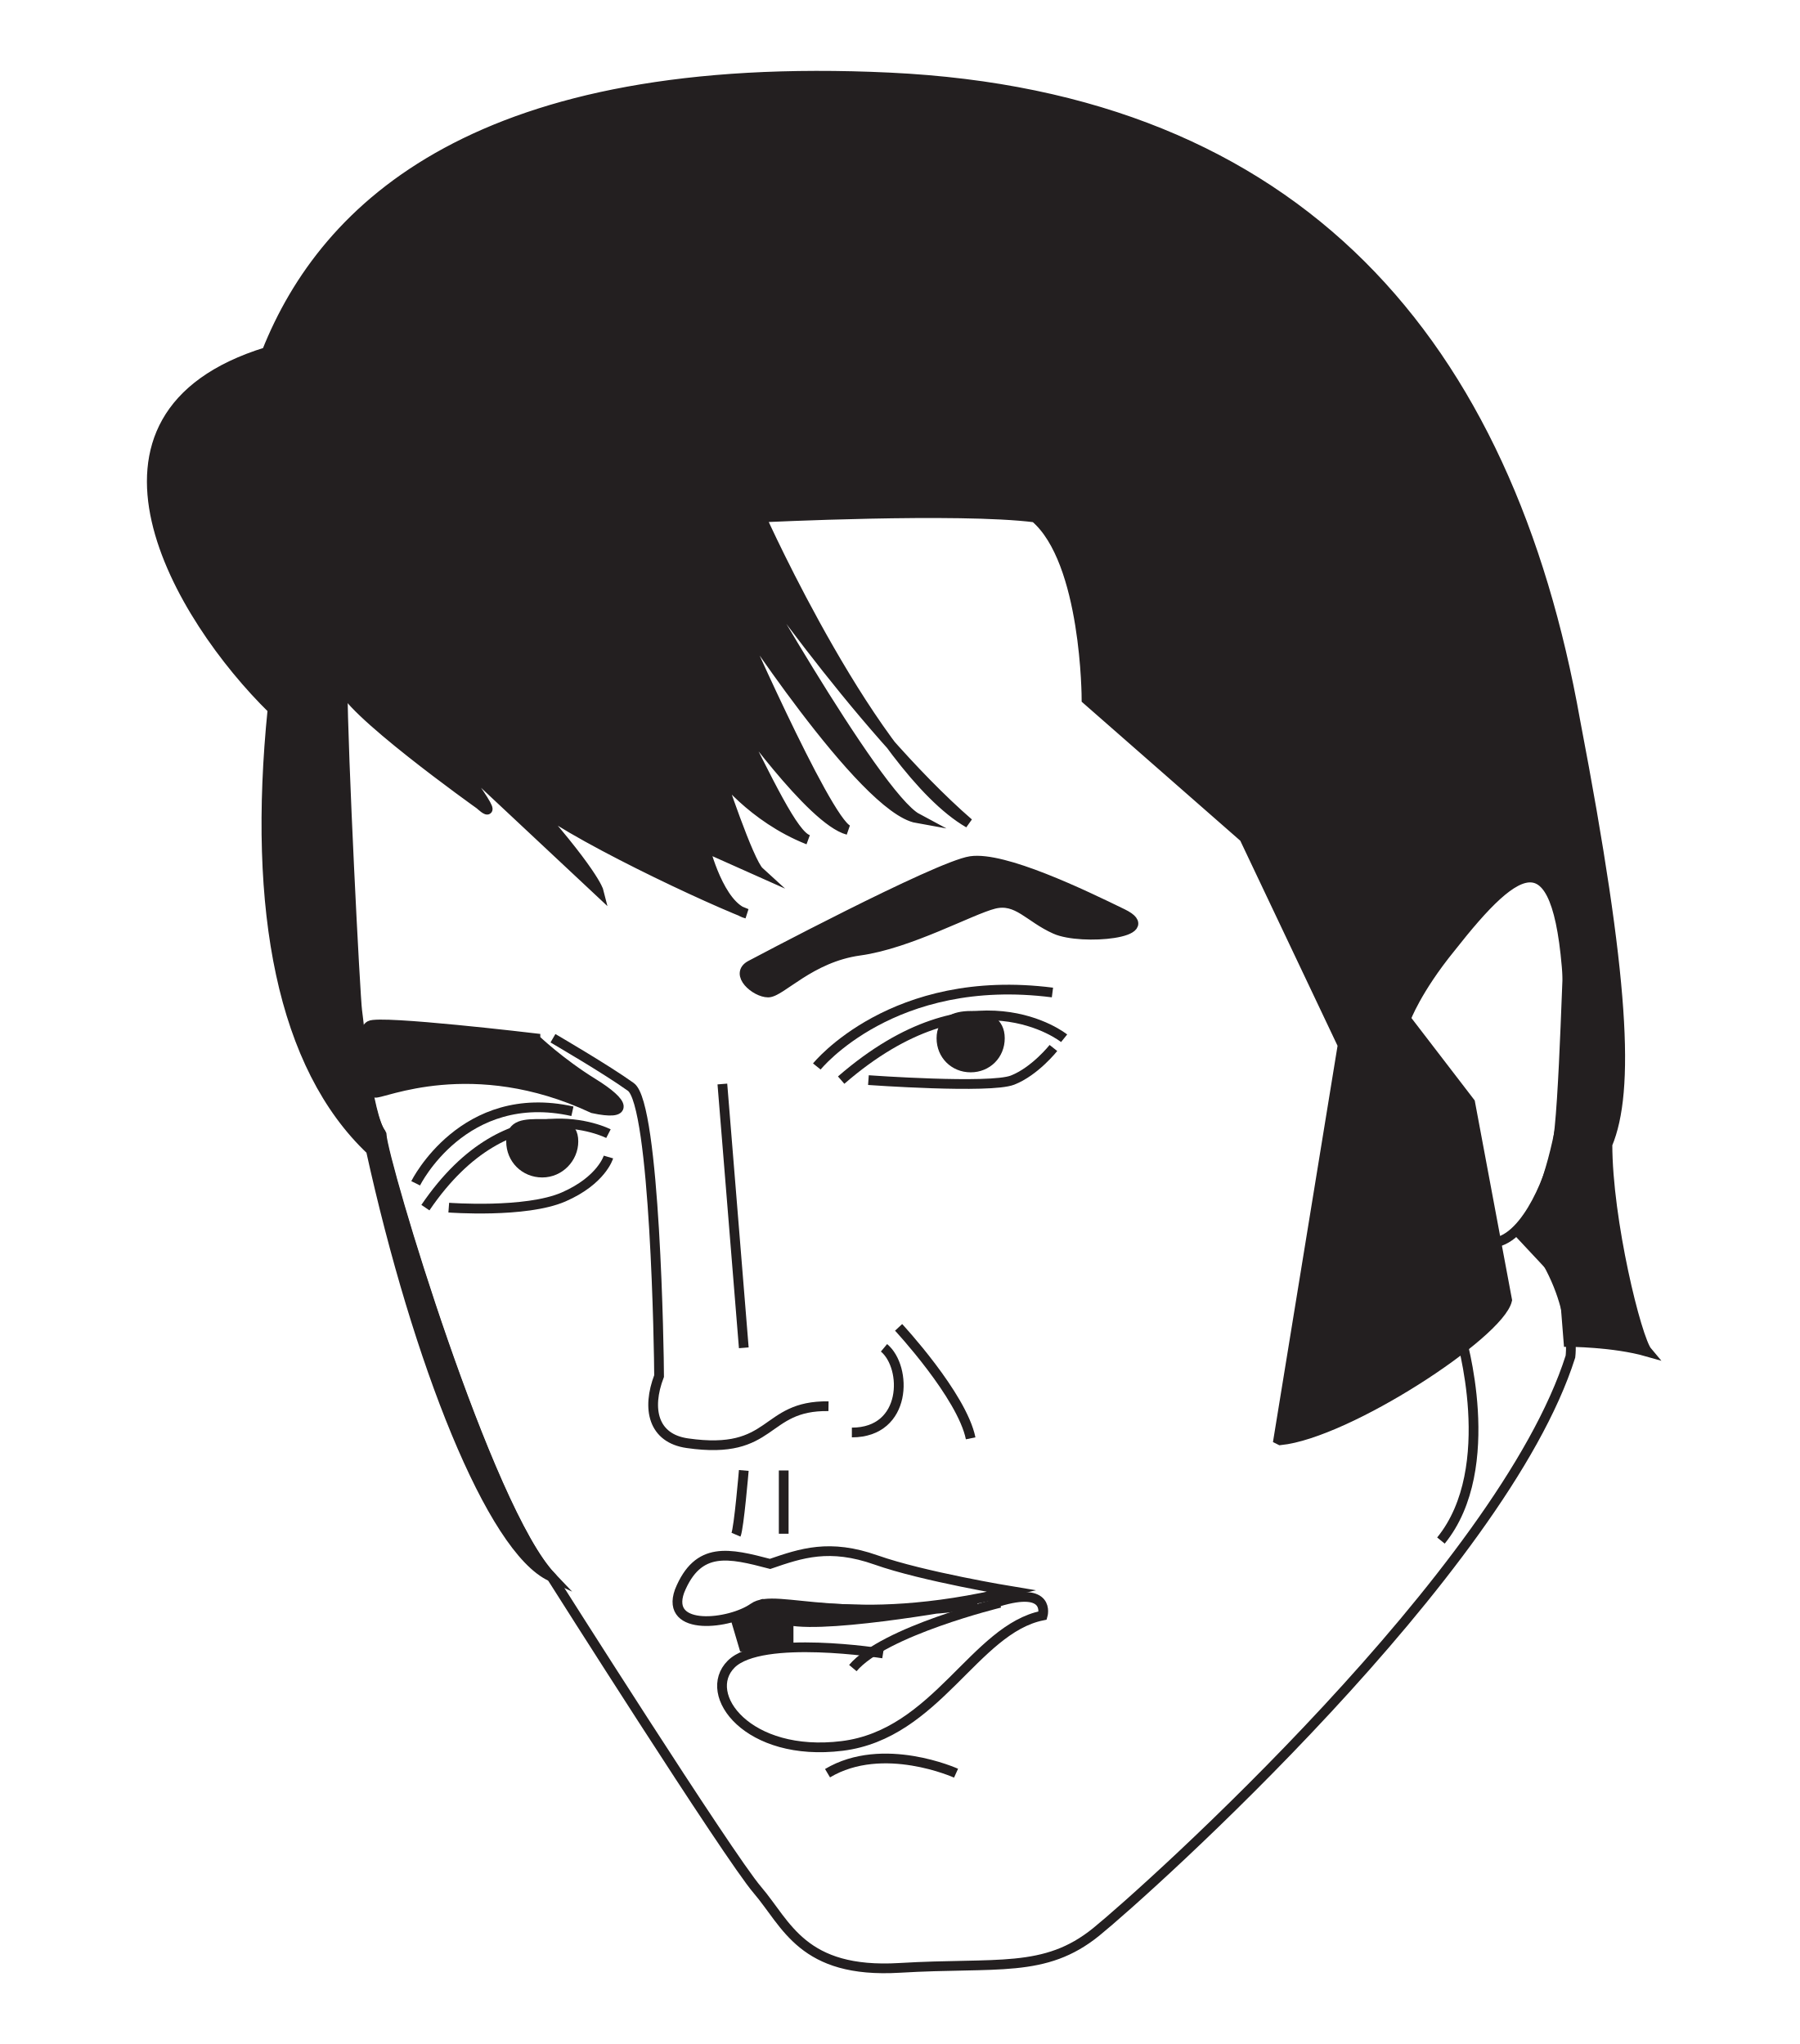
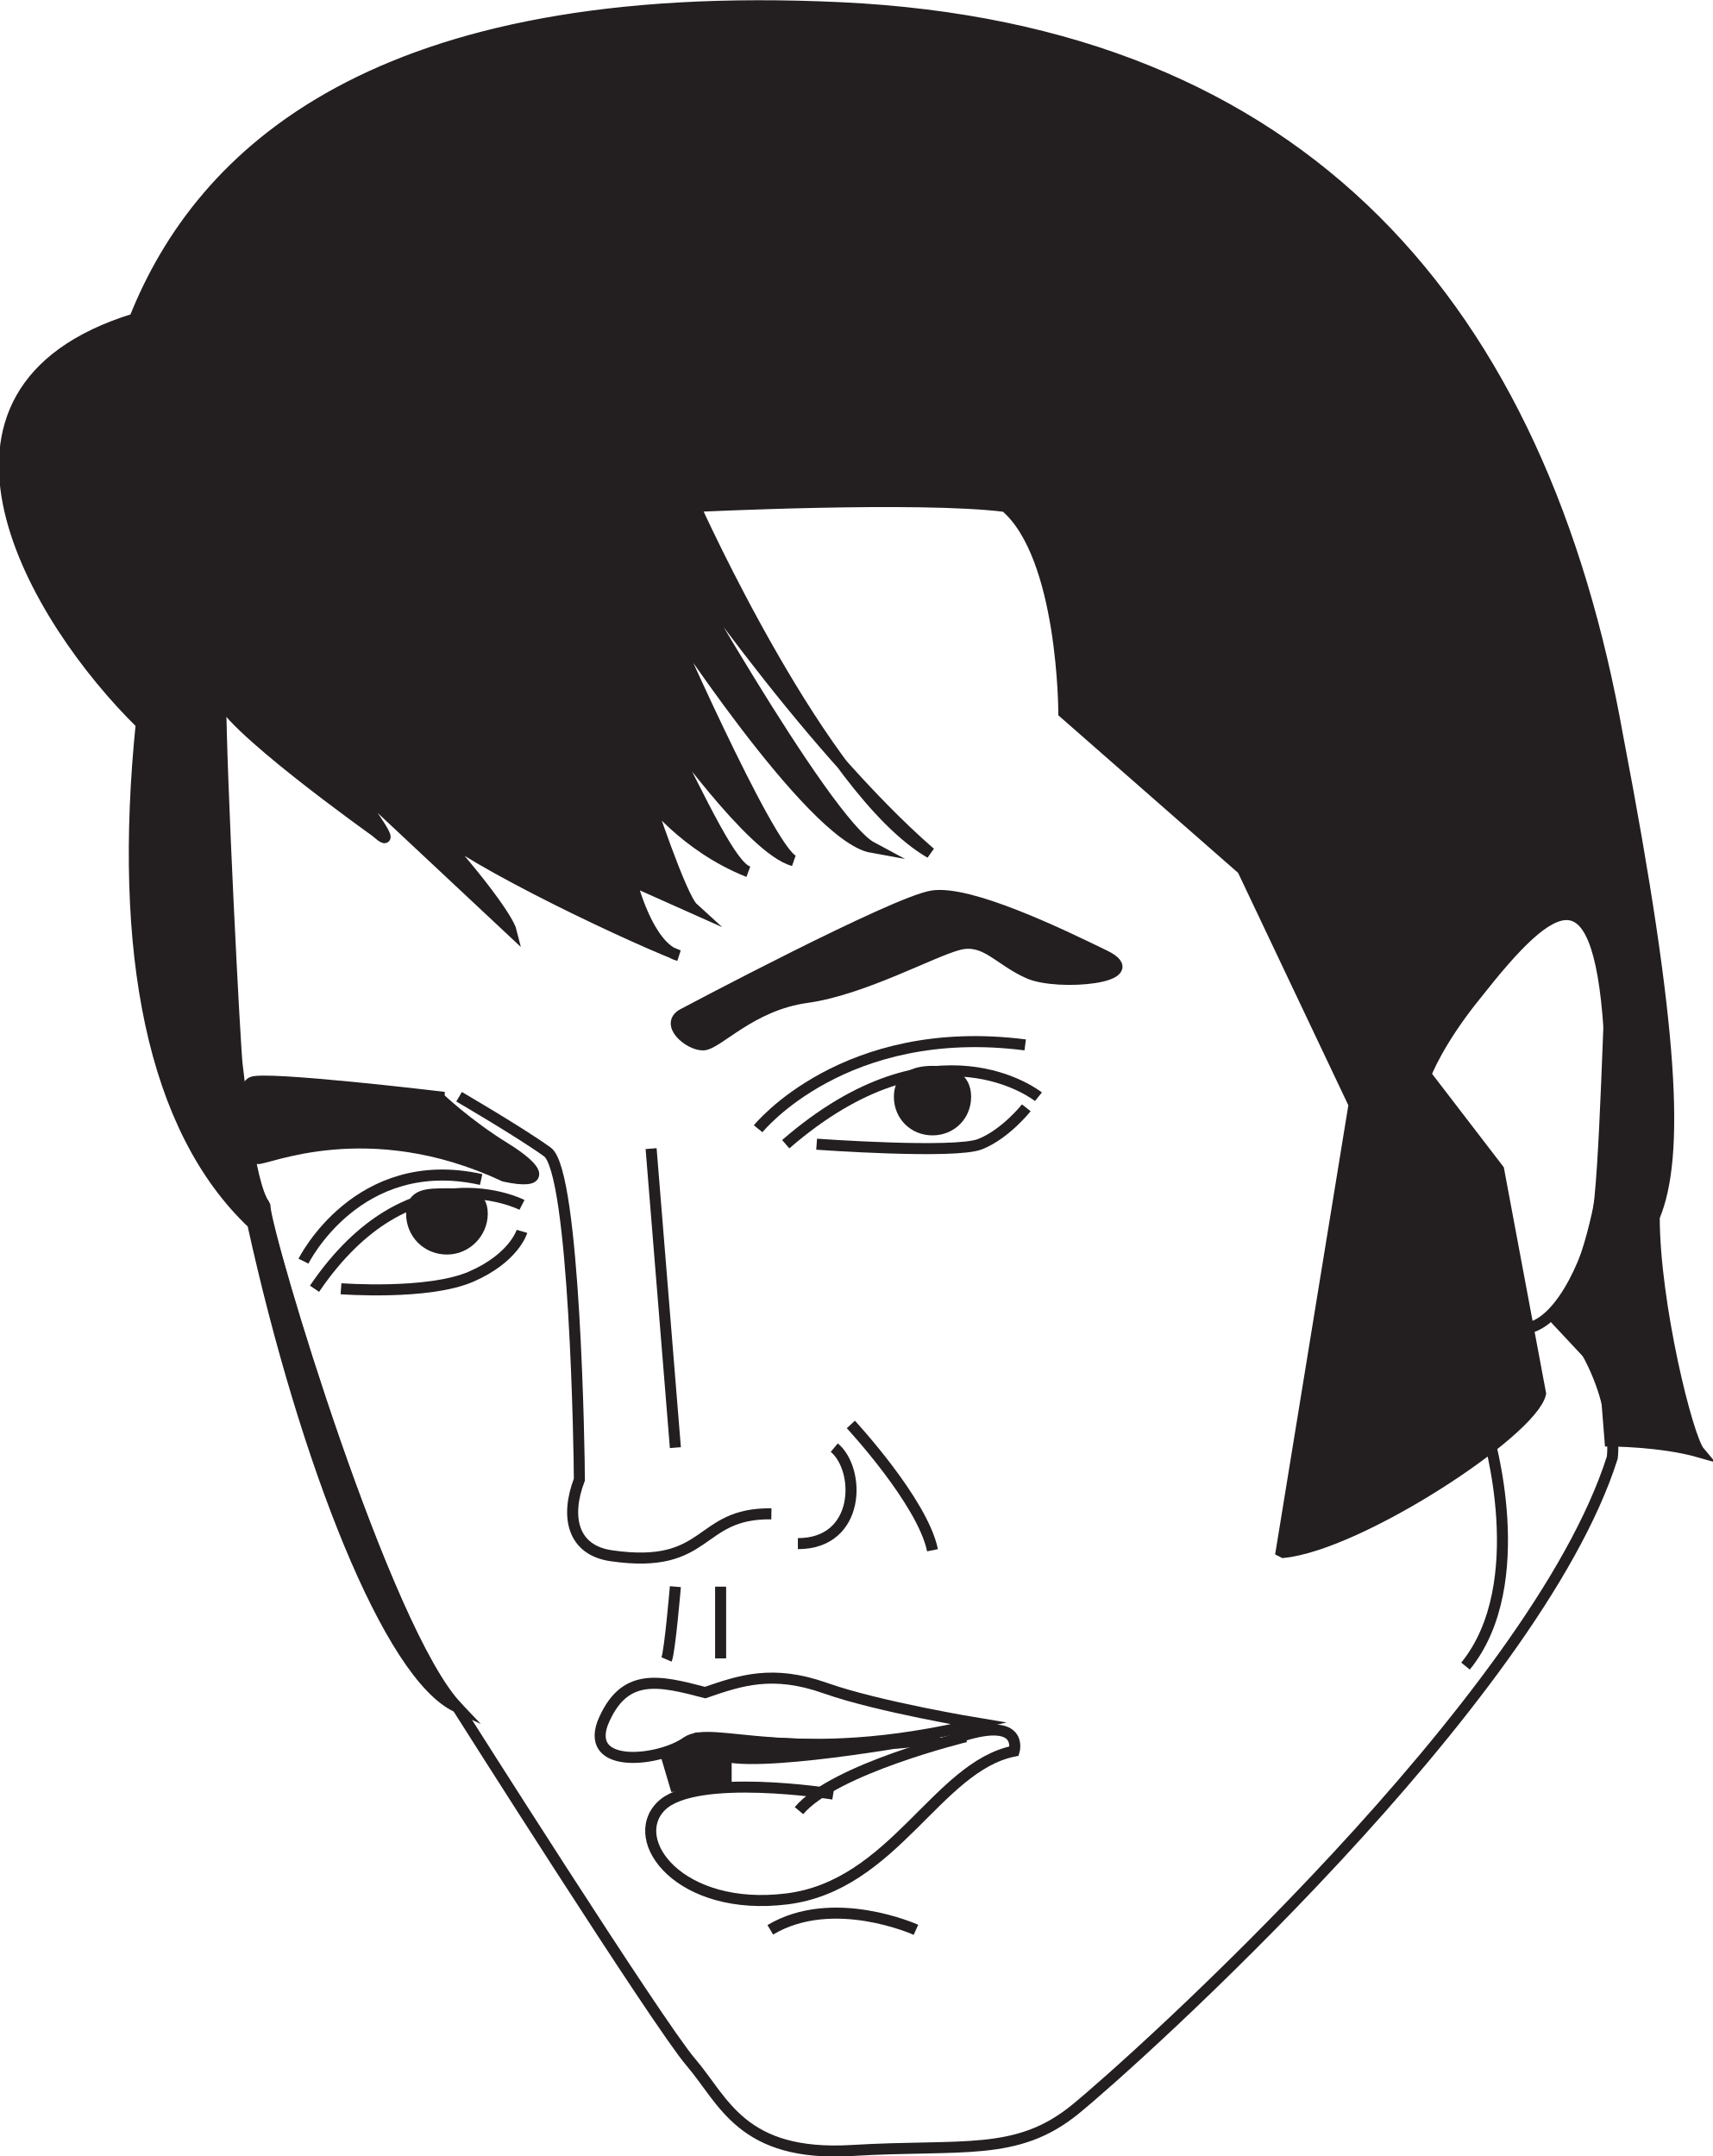
- <svg xmlns="http://www.w3.org/2000/svg" id="Layer_2" version="1.1" viewBox="-15.19 -7.26 184.79 209.98">
+ <svg xmlns="http://www.w3.org/2000/svg" id="Layer_2" version="1.1" viewBox="0 0 155.2 195.4">
  <defs>
    <style>
      .st0 {
        fill: none;
      }

      .st0, .st1 {
        stroke: #231f20;
        stroke-miterlimit: 10;
      }

      .st1 {
        fill: #231f20;
      }
    </style>
  </defs>
  <path class="st1" d="M116.1,140.6l6.6-40.5-10.1-21.3-16.2-14.2s0-14.2-5.3-18.7c-7.8-1-28.1,0-28.1,0,0,0,11.6,25.8,21.3,31.4-11.4-9.9-24.3-29.1-24.3-29.1,0,0,14.7,26.3,19,28.6-5.6-1-19-21.8-19-21.8,0,0,9.6,22,11.9,23-3.8-1-11.6-12.2-11.9-12.4,3.8,7.6,6.3,12.9,7.8,13.4-5.8-2.3-9.1-6.8-9.1-6.8,0,0,3,9.1,4.1,10.1l-5.6-2.5s1.5,6.1,4.3,6.8c-5.8-2.3-21-9.6-23-12.4,7.3,8.1,7.8,10.1,7.8,10.1l-15.7-14.7c6.8,8.9,3.5,5.8,3.5,5.8,0,0-14.2-10.1-14.2-12.4,0,6.6,1.3,32.1,1.5,33.4s1,10.6,2.5,12.7c.2,3,10.9,38.7,17.5,45.6-6.1-2.8-13.7-22-18.5-43.8-9.1-8.6-12.2-24.6-10.1-45.3-9.6-9.4-22-30.1-.6-36.7C18.2,13.8,34.1-1.3,76.2.7s63.5,27.3,70.4,66.1c5.1,26.6,5.6,38,3.3,43.5,0,7.8,3,20,4.1,21.3-3.5-1-8.1-1-8.1-1l-.5-6.3-4.3-4.6s5.6-8.1,4.8-24.8-5.1-13.7-12.1-4.8c-3.5,4.3-4.6,7.3-4.6,7.3l6.6,8.6,3.8,20.3c-.8,3.5-16.4,13.7-23.3,14.4h0Z" />
  <path class="st0" d="M20,63.2c0,6.6,1.3,32.1,1.5,33.4s1,10.6,2.5,12.7c.2,3,10.9,38.7,17.5,45.5,0,0,18.1,28.6,21.1,32.1s4.6,8.6,14.6,8,14.9.6,20.2-3.7,41.7-37,48.7-59.1c0,0,.9-6.7-5.1-13.5" />
  <path class="st0" d="M134.2,87.4s5.3-7.2,8-6.1,4.2,4.5,3.9,6.1-.6,19.5-1.4,23.2-3.6,10.2-7.1,9.8-3.6-3.5-3.4-5.1" />
-   <g>
-     <path class="st0" d="M41.6,99.4s5.5,3.2,8,5,2.9,27.4,2.9,29.7c-1.3,3.4-.6,6.4,2.9,6.9,9,1.3,7.7-3.9,14.5-3.8" />
-     <path class="st0" d="M75.6,131.2c2.4,2,2.4,8.7-3.3,8.7" />
-   </g>
  <g>
    <path class="st1" d="M39.8,99.4s-16-1.9-17-1.3-1,3.8,0,4.6c0,0-.2,2.1.5,2.3s10-4.2,22.4,1.6c3.7.8,3.4-.5,0-2.6s-5.9-4.5-5.9-4.5h0Z" />
    <path class="st1" d="M61.9,91.9s19.2-10.2,22.6-10.7,11.5,3.4,15.6,5.4-4.2,2.8-6.9,1.6-3.9-3.2-6.3-2.6-8.7,4.1-13.8,4.8-8.1,4.3-9.4,4.3-3.5-1.9-1.8-2.8h0Z" />
  </g>
  <g>
    <path class="st0" d="M88.7,156.2s-9.1-1.5-13.9-3.2-7.7-.7-10.9.4c-4.2-1.1-7.4-1.9-9.3,2.8-1.5,4.2,5.2,3.4,7.6,1.7s9.5,2.4,26.5-1.7h0Z" />
    <path class="st0" d="M72.4,164.1c3.2-3.8,15.1-6.7,15.1-6.7" />
    <path class="st0" d="M75.5,162.6s-12.5-2-15.6,1.1,1.7,9.6,11.4,8.4,13.6-12,20.6-13.4c0,0,.9-3.1-4.6-1.4" />
  </g>
  <path class="st0" d="M134.8,129.9s4.1,13.6-2,21.1" />
  <path class="st0" d="M77.1,129.1s6.5,7,7.4,11.4" />
  <path class="st0" d="M83,174.9s-7.5-3.4-13.2,0" />
  <g>
    <path class="st0" d="M61.2,143.8s-.5,5.9-.8,6.6" />
    <line class="st0" x1="65.3" y1="143.8" x2="65.3" y2="150.3" />
  </g>
  <g>
    <g>
      <path class="st0" d="M94.1,99.4s-9.3-7.5-22.9,4.3" />
      <path class="st1" d="M87.5,99.4c0,1.7-1.3,3-3,3s-3-1.3-3-3,1.3-2.3,3-2.3,3,.6,3,2.3Z" />
      <path class="st0" d="M74,103.7s12.5.9,14.8,0,4.2-3.3,4.2-3.3" />
      <path class="st0" d="M68.7,102.3s7.8-9.7,24.2-7.6" />
    </g>
    <g>
      <path class="st0" d="M47.3,109.2s-10.1-5.2-18.8,7.6" />
      <path class="st1" d="M43.7,110c0,1.7-1.4,3.2-3.2,3.2s-3.2-1.4-3.2-3.2,1.4-1.8,3.2-1.8,3.2,0,3.2,1.8Z" />
      <path class="st0" d="M30.9,116.8s7.9.6,11.8-1.1,4.6-4.1,4.6-4.1" />
      <path class="st0" d="M27.5,114.3s4.9-9.9,16.1-7.4" />
    </g>
  </g>
-   <line class="st0" x1="59" y1="104.1" x2="61.2" y2="131.2" />
+   <g>
+     <g>
+       <path class="st0" d="M41.6,99.4s5.5,3.2,8,5,2.9,27.4,2.9,29.7c-1.3,3.4-.6,6.4,2.9,6.9,9,1.3,7.7-3.9,14.5-3.8" />
+       <path class="st0" d="M75.6,131.2c2.4,2,2.4,8.7-3.3,8.7" />
+     </g>
+     <line class="st0" x1="59" y1="104.1" x2="61.2" y2="131.2" />
+   </g>
  <path class="st1" d="M85.1,157.3s-14.9,2.8-19.3,1.9v2.7h-4.6l-.8-2.7s2.9-1.7,2.8-1.7,17.1,1.6,21.9-.2Z" />
</svg>
